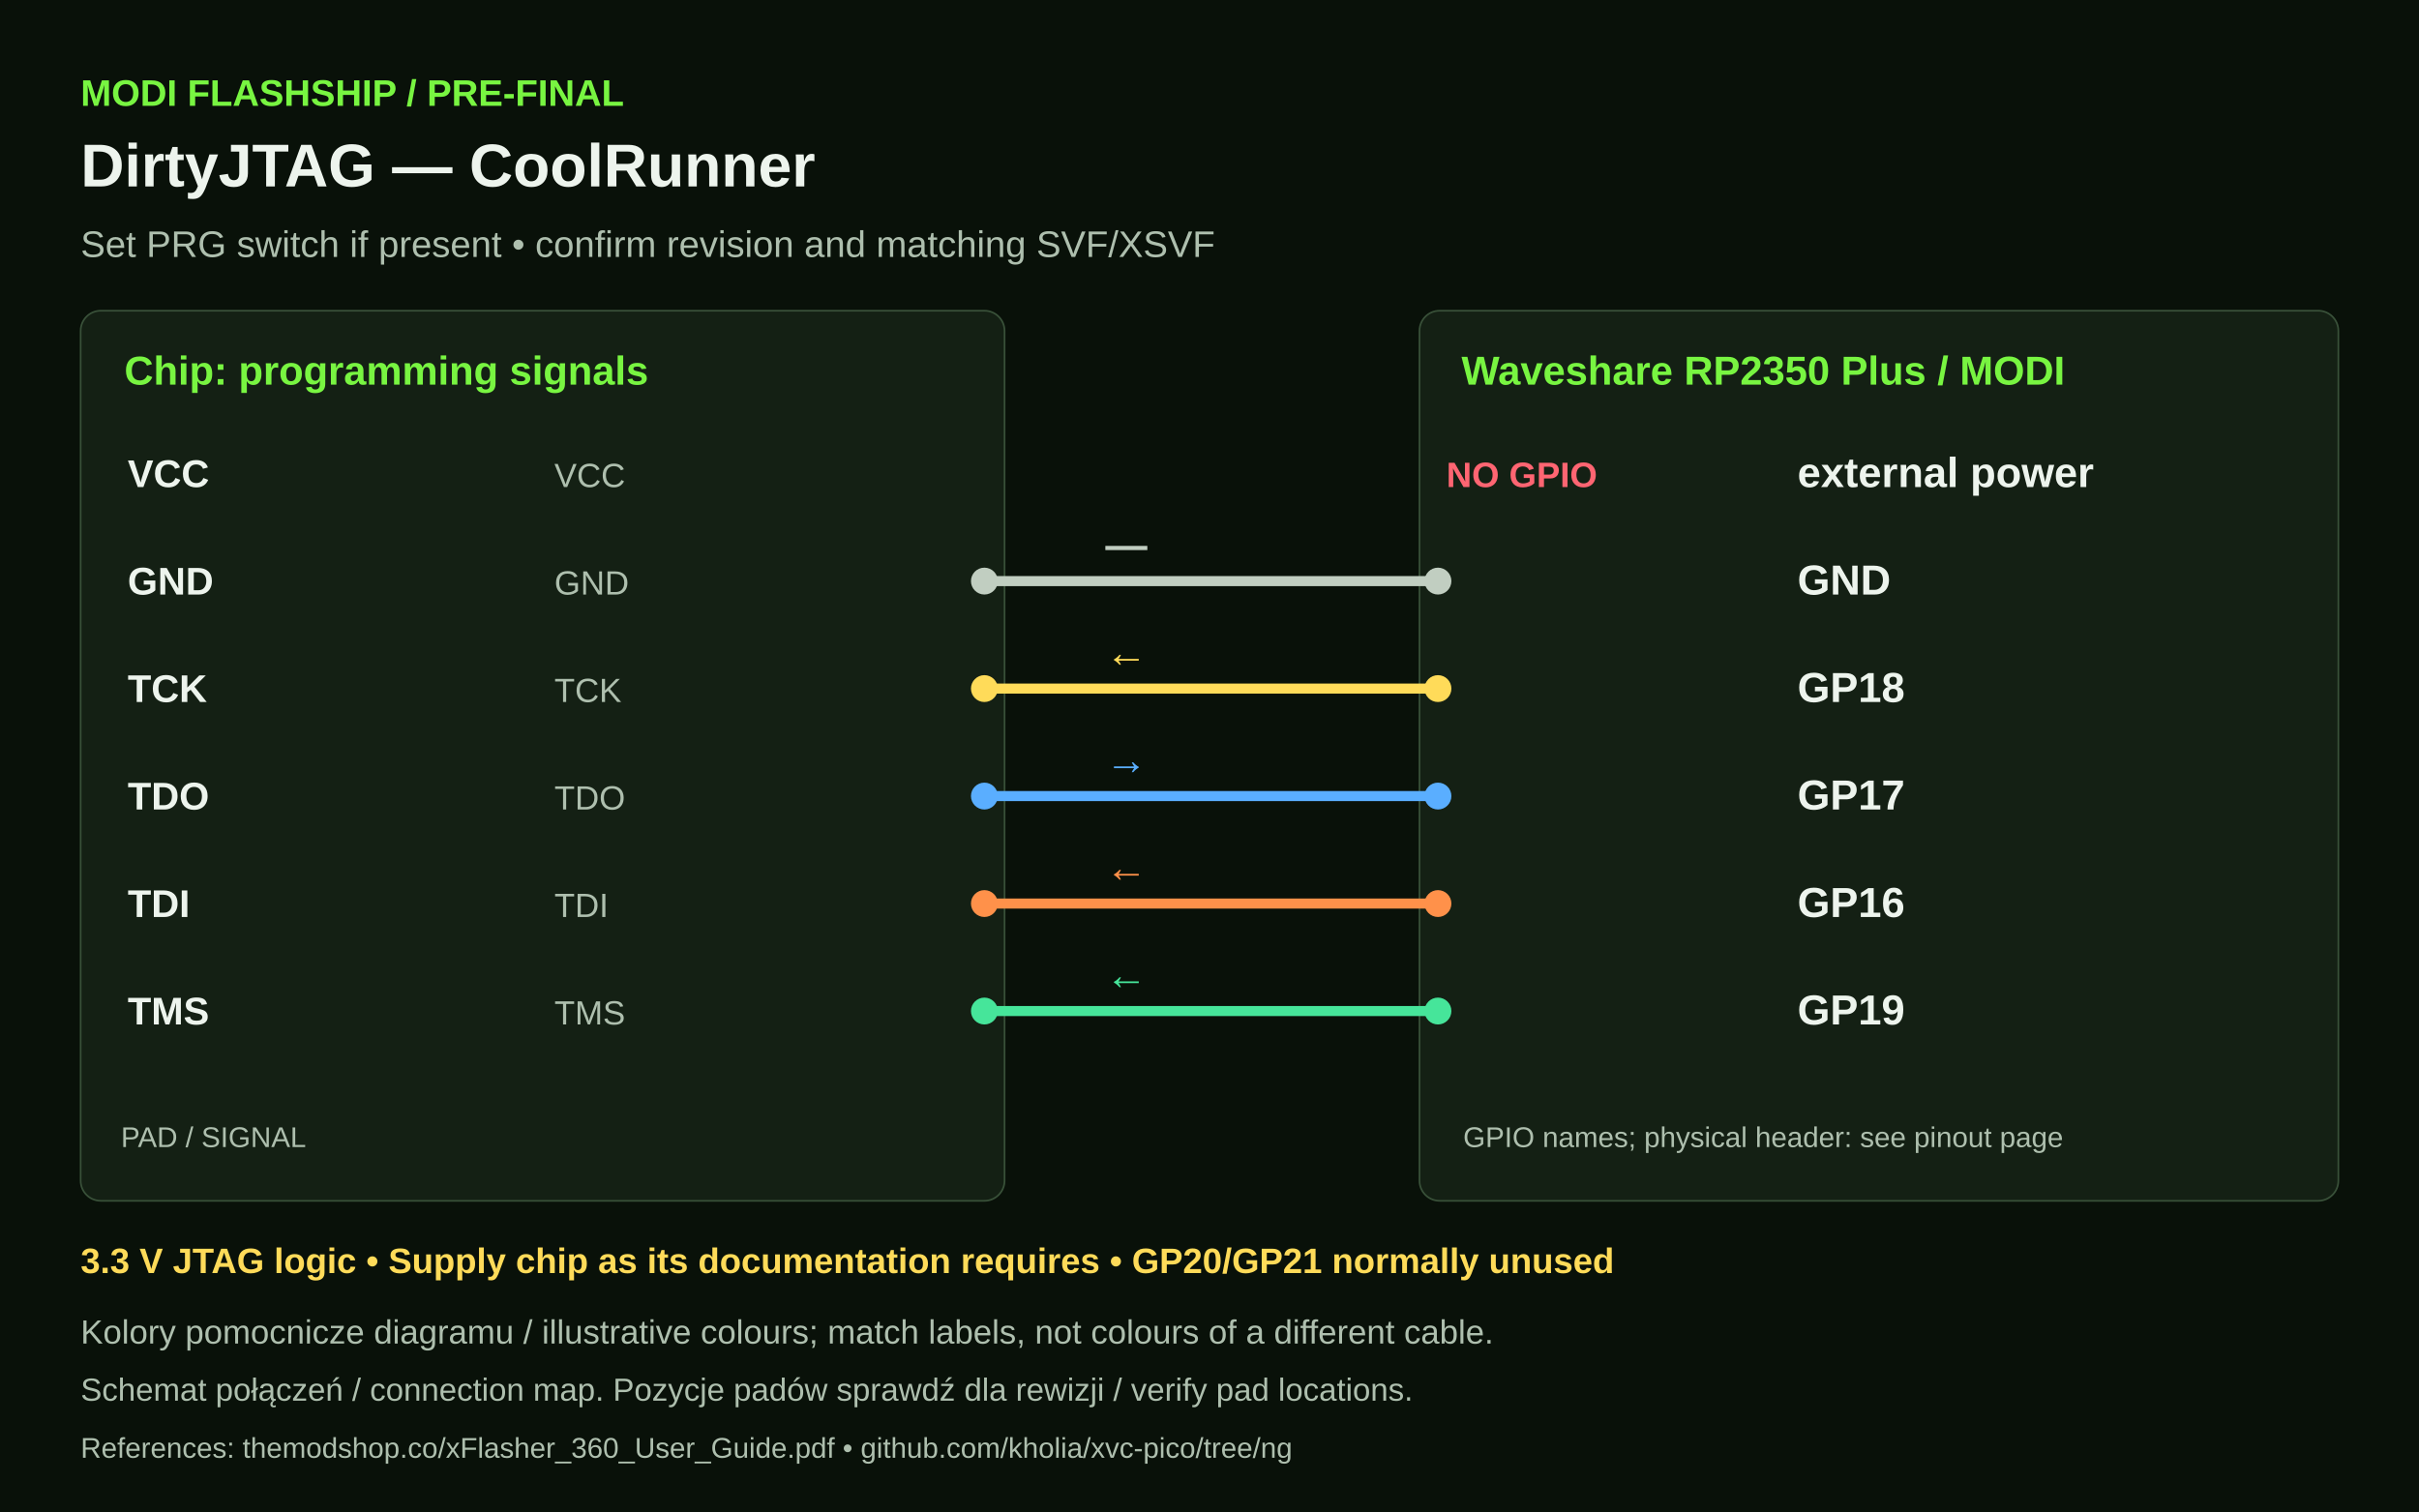
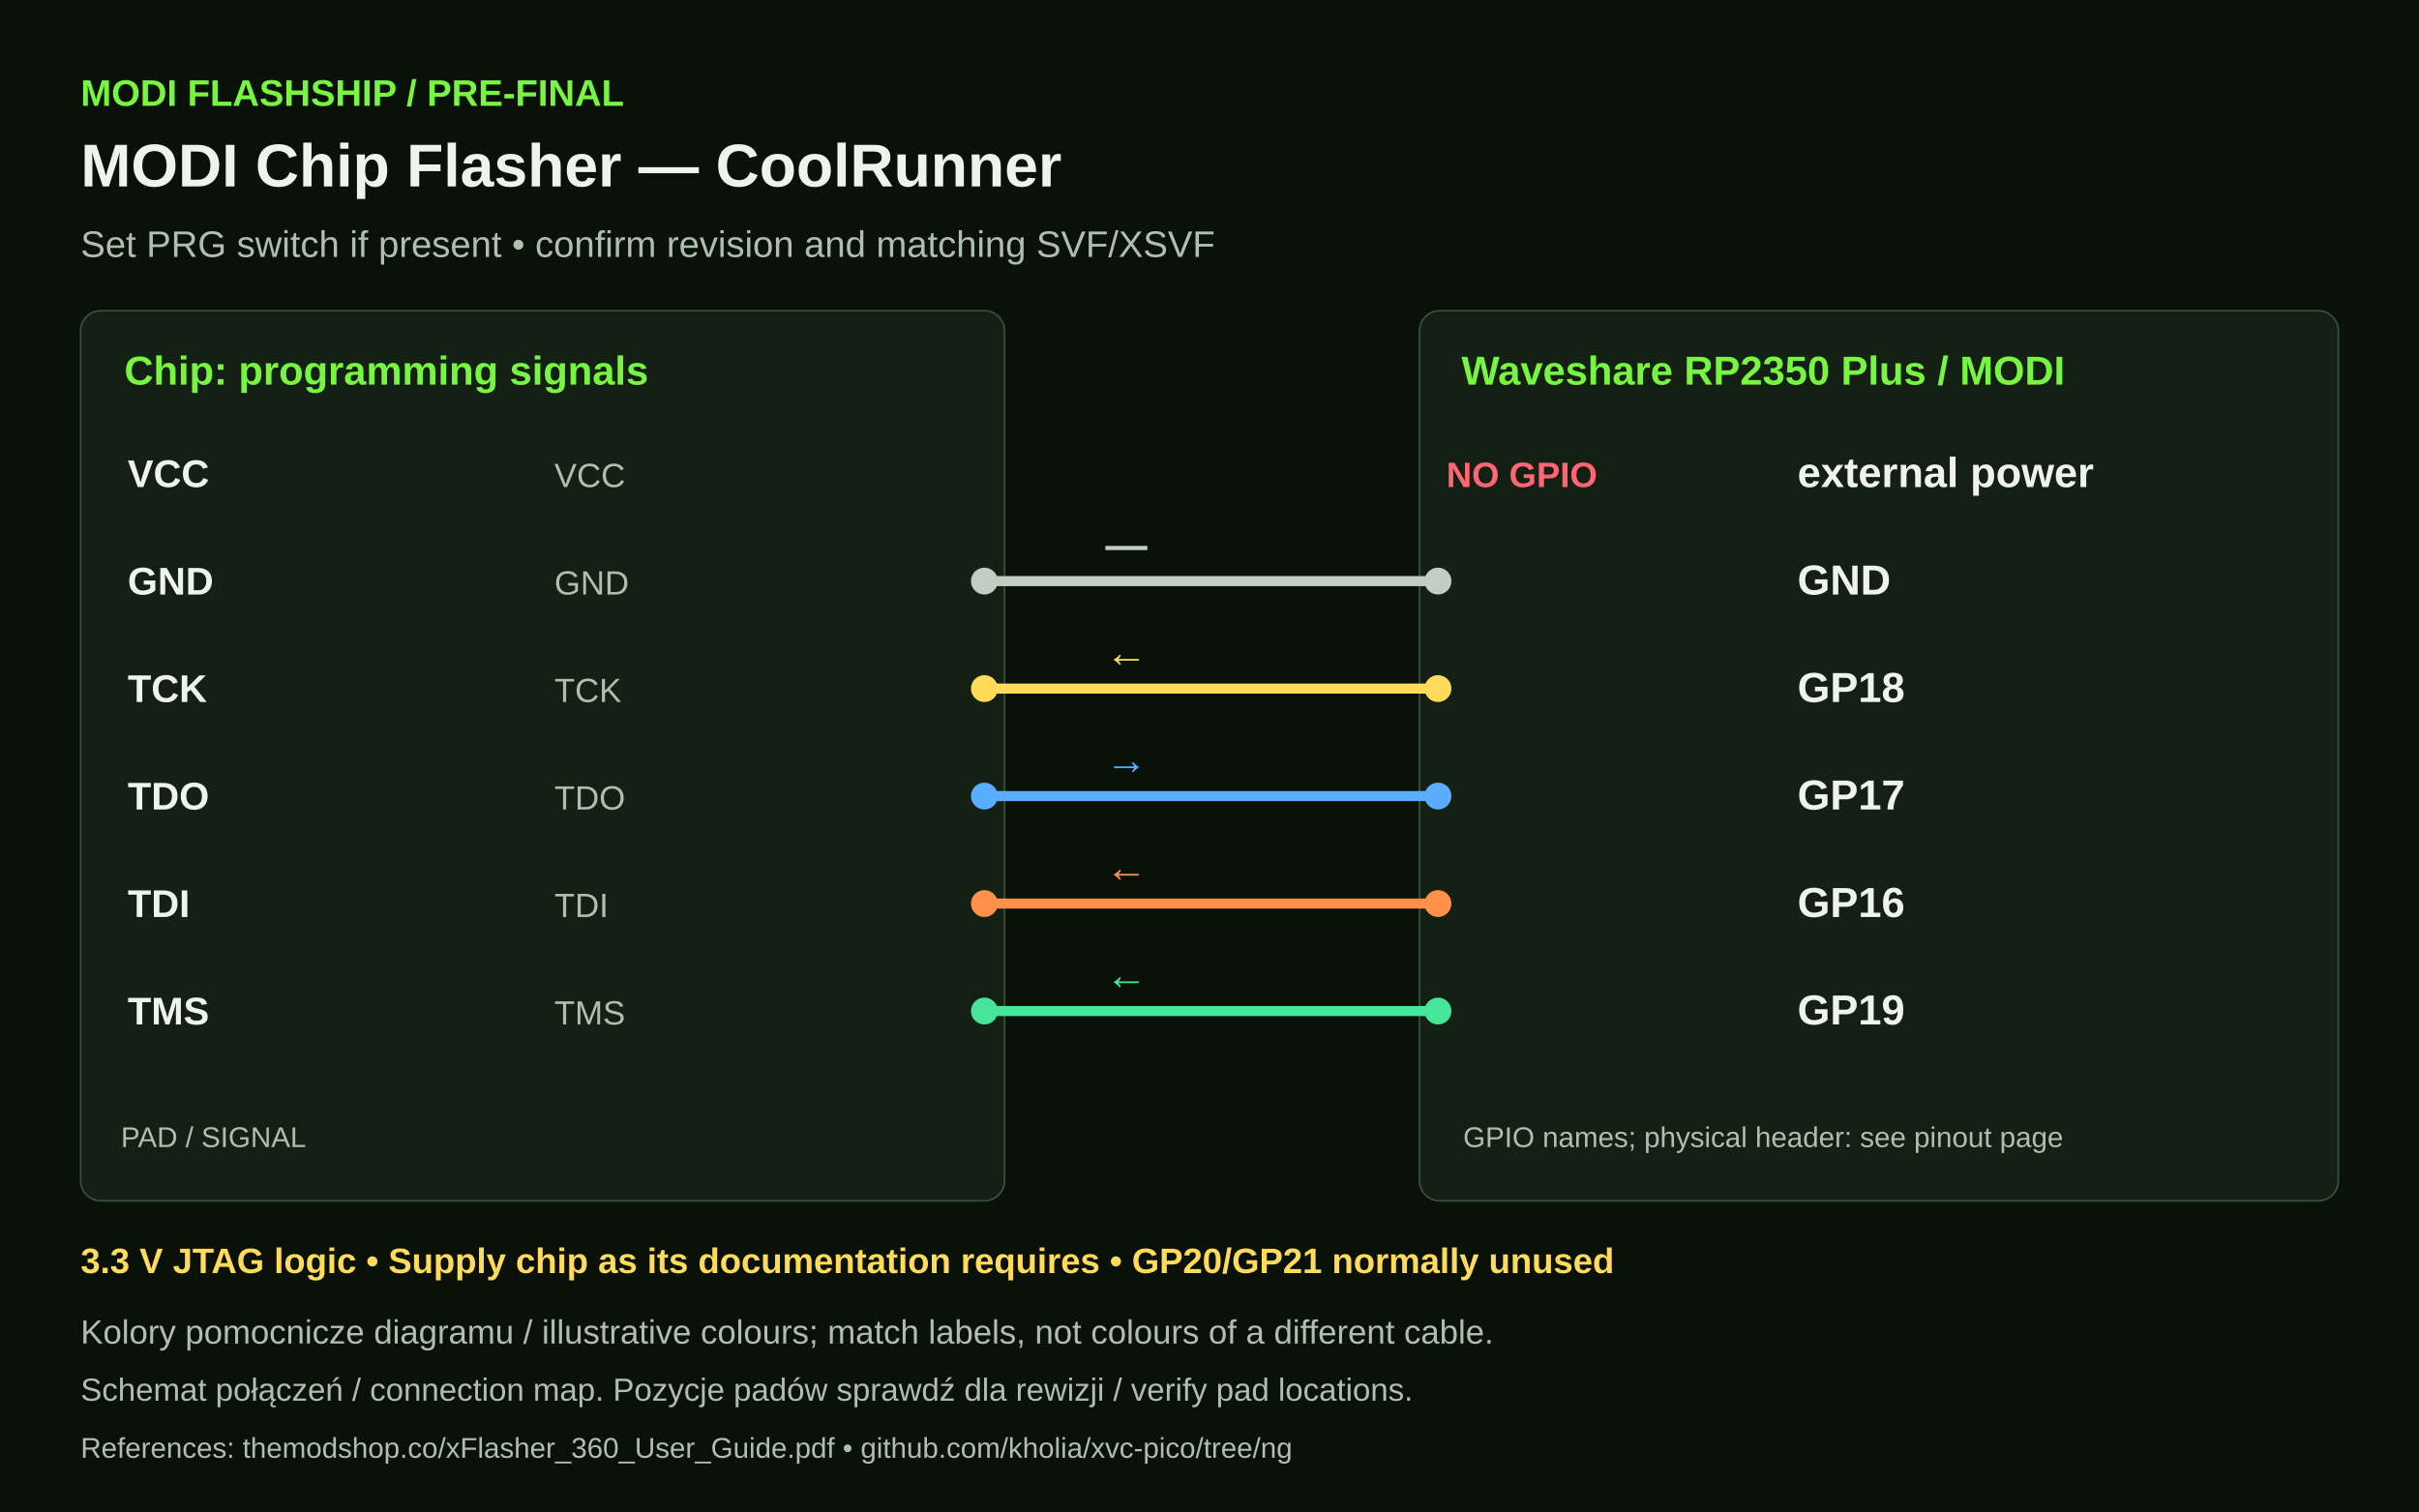
<svg xmlns="http://www.w3.org/2000/svg" width="1440" height="900" viewBox="0 0 1440 900">
  <g font-family="Arial, sans-serif">
    <rect x="0" y="0" width="1440" height="900" rx="0" fill="#091109" stroke="#091109" />
    <text x="48" y="63" fill="#78f541" font-size="22" font-weight="700">MODI FLASHSHIP / PRE-FINAL</text>
-     <text x="48" y="111" fill="#edf4ed" font-size="36" font-weight="700">DirtyJTAG — CoolRunner</text>
+     <text x="48" y="111" fill="#edf4ed" font-size="36" font-weight="700">MODI Chip Flasher — CoolRunner</text>
    <text x="48" y="153" fill="#aebfae" font-size="22" font-weight="400">Set PRG switch if present • confirm revision and matching SVF/XSVF</text>
    <rect x="48" y="185" width="550" height="530" rx="12" fill="#142014" stroke="#395139" />
    <rect x="845" y="185" width="547" height="530" rx="12" fill="#142014" stroke="#395139" />
    <text x="74" y="229" fill="#78f541" font-size="24" font-weight="700">Chip: programming signals</text>
    <text x="870" y="229" fill="#78f541" font-size="24" font-weight="700">Waveshare RP2350 Plus / MODI</text>
    <text x="76" y="290" fill="#edf4ed" font-size="23" font-weight="700">VCC</text>
    <text x="330" y="290" fill="#aebfae" font-size="20" font-weight="400">VCC</text>
    <text x="1070" y="290" fill="#edf4ed" font-size="25" font-weight="700">external power</text>
    <text x="861" y="290" fill="#ff6572" font-size="21" font-weight="700">NO GPIO</text>
    <text x="76" y="354" fill="#edf4ed" font-size="23" font-weight="700">GND</text>
    <text x="330" y="354" fill="#aebfae" font-size="20" font-weight="400">GND</text>
    <text x="1070" y="354" fill="#edf4ed" font-size="25" font-weight="700">GND</text>
    <path d="M586,346 L856,346" fill="none" stroke="#c1cec1" stroke-width="6" />
    <circle cx="586" cy="346" r="8" fill="#c1cec1" />
    <circle cx="856" cy="346" r="8" fill="#c1cec1" />
    <text x="658" y="333" fill="#c1cec1" font-size="25" font-weight="700">—</text>
    <text x="76" y="418" fill="#edf4ed" font-size="23" font-weight="700">TCK</text>
    <text x="330" y="418" fill="#aebfae" font-size="20" font-weight="400">TCK</text>
    <text x="1070" y="418" fill="#edf4ed" font-size="25" font-weight="700">GP18</text>
    <path d="M586,410 L856,410" fill="none" stroke="#ffdb59" stroke-width="6" />
    <circle cx="586" cy="410" r="8" fill="#ffdb59" />
    <circle cx="856" cy="410" r="8" fill="#ffdb59" />
    <text x="658" y="397" fill="#ffdb59" font-size="25" font-weight="700">←</text>
    <text x="76" y="482" fill="#edf4ed" font-size="23" font-weight="700">TDO</text>
    <text x="330" y="482" fill="#aebfae" font-size="20" font-weight="400">TDO</text>
    <text x="1070" y="482" fill="#edf4ed" font-size="25" font-weight="700">GP17</text>
    <path d="M586,474 L856,474" fill="none" stroke="#5aaeff" stroke-width="6" />
    <circle cx="586" cy="474" r="8" fill="#5aaeff" />
    <circle cx="856" cy="474" r="8" fill="#5aaeff" />
    <text x="658" y="461" fill="#5aaeff" font-size="25" font-weight="700">→</text>
    <text x="76" y="546" fill="#edf4ed" font-size="23" font-weight="700">TDI</text>
    <text x="330" y="546" fill="#aebfae" font-size="20" font-weight="400">TDI</text>
    <text x="1070" y="546" fill="#edf4ed" font-size="25" font-weight="700">GP16</text>
    <path d="M586,538 L856,538" fill="none" stroke="#ff914a" stroke-width="6" />
    <circle cx="586" cy="538" r="8" fill="#ff914a" />
    <circle cx="856" cy="538" r="8" fill="#ff914a" />
    <text x="658" y="525" fill="#ff914a" font-size="25" font-weight="700">←</text>
    <text x="76" y="610" fill="#edf4ed" font-size="23" font-weight="700">TMS</text>
    <text x="330" y="610" fill="#aebfae" font-size="20" font-weight="400">TMS</text>
    <text x="1070" y="610" fill="#edf4ed" font-size="25" font-weight="700">GP19</text>
    <path d="M586,602 L856,602" fill="none" stroke="#46e59a" stroke-width="6" />
    <circle cx="586" cy="602" r="8" fill="#46e59a" />
    <circle cx="856" cy="602" r="8" fill="#46e59a" />
    <text x="658" y="589" fill="#46e59a" font-size="25" font-weight="700">←</text>
    <text x="72" y="683" fill="#aebfae" font-size="17" font-weight="400">PAD / SIGNAL</text>
    <text x="871" y="683" fill="#aebfae" font-size="17" font-weight="400">GPIO names; physical header: see pinout page</text>
    <text x="48" y="758" fill="#ffdb59" font-size="21" font-weight="700">3.3 V JTAG logic • Supply chip as its documentation requires • GP20/GP21 normally unused</text>
    <text x="48" y="800" fill="#aebfae" font-size="20" font-weight="400">Kolory pomocnicze diagramu / illustrative colours; match labels, not colours of a different cable.</text>
    <text x="48" y="834" fill="#aebfae" font-size="19" font-weight="400">Schemat połączeń / connection map. Pozycje padów sprawdź dla rewizji / verify pad locations.</text>
    <text x="48" y="868" fill="#aebfae" font-size="17" font-weight="400">References: themodshop.co/xFlasher_360_User_Guide.pdf • github.com/kholia/xvc-pico/tree/ng</text>
  </g>
</svg>
